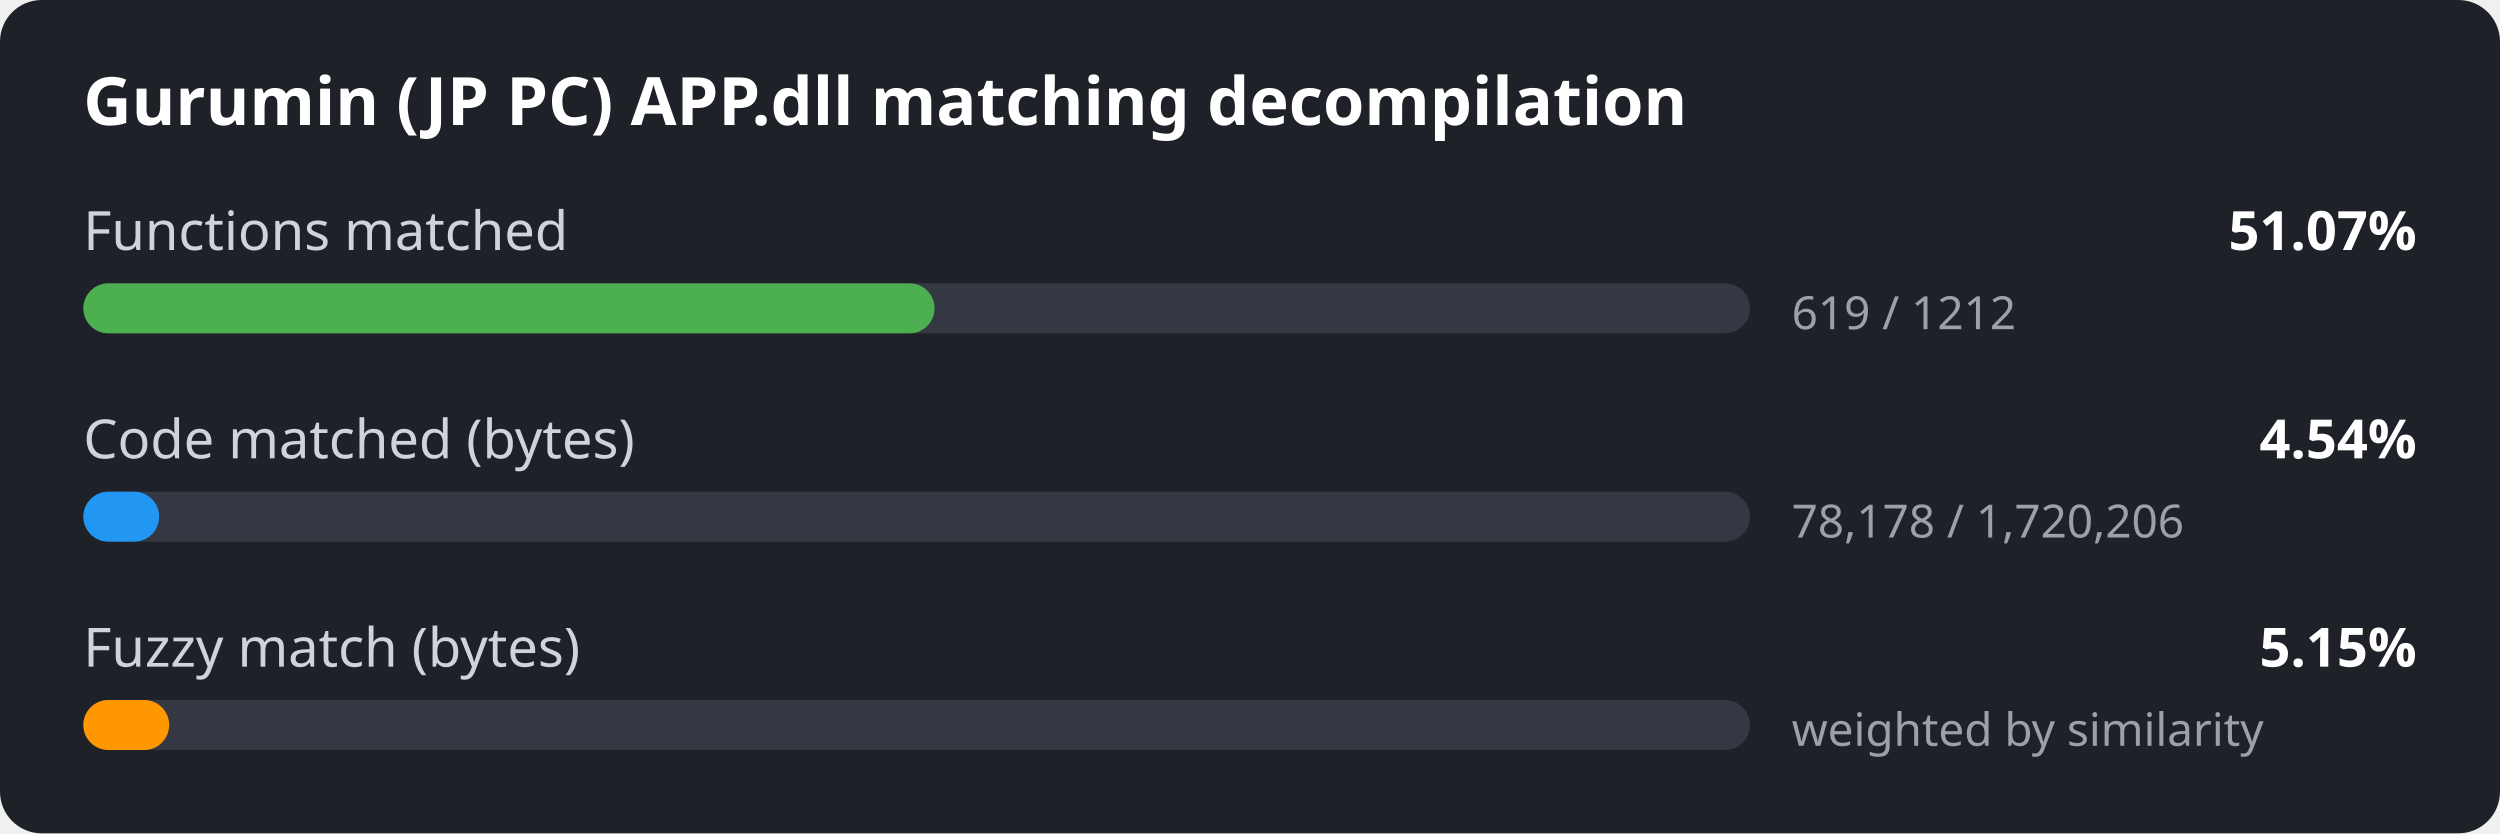
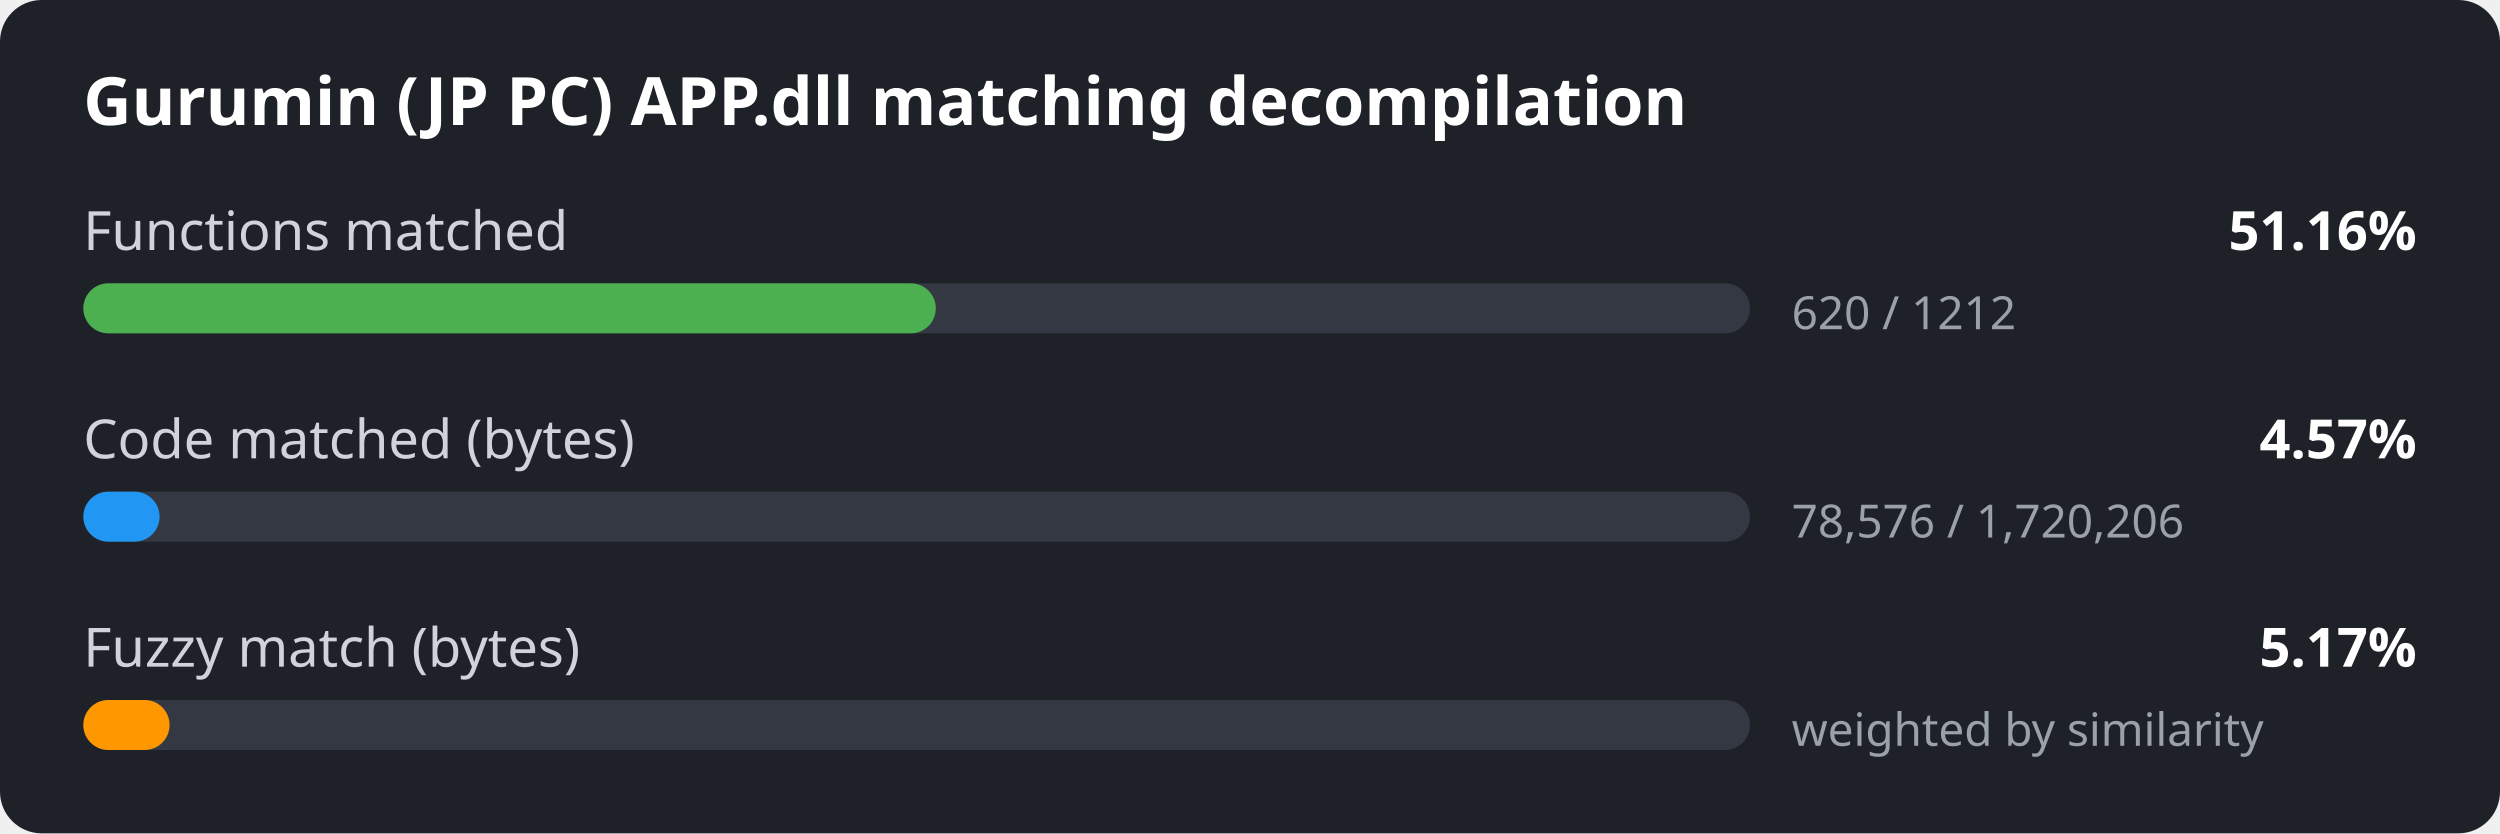
<svg xmlns="http://www.w3.org/2000/svg" width="600" height="200" viewBox="0 0 600 200">
  <style>
.bg { fill: #1e2127; }
.title { font: 600 16px sans-serif; fill: #ffffff; }
.label { font: 13px sans-serif; fill: #d0d4da; }
.value { font: 600 13px sans-serif; fill: #ffffff; }
.detail { font: 11px sans-serif; fill: #9aa1ab; }
.track { fill: #333842; }
</style>
  <rect width="600" height="200" rx="10" class="bg" />
  <text x="20" y="30" class="title">Gurumin (JP PC) APP.dll matching decompilation</text>
  <text x="20" y="60" class="label">Functions matched</text>
-   <text x="580" y="60" class="value" text-anchor="end">51.07%</text>
+   <text x="580" y="60" class="value" text-anchor="end">51.16%</text>
  <rect x="20" y="68" width="400" height="12" rx="6" class="track" />
-   <rect x="20" y="68" width="204.3" height="12" rx="6" fill="#4caf50" />
-   <text x="430" y="79" class="detail">619 / 1212</text>
+   <rect x="20" y="68" width="204.6" height="12" rx="6" fill="#4caf50" />
+   <text x="430" y="79" class="detail">620 / 1212</text>
  <text x="20" y="110" class="label">Code matched (bytes)</text>
-   <text x="580" y="110" class="value" text-anchor="end">4.54%</text>
+   <text x="580" y="110" class="value" text-anchor="end">4.57%</text>
  <rect x="20" y="118" width="400" height="12" rx="6" class="track" />
-   <rect x="20" y="118" width="18.2" height="12" rx="6" fill="#2196f3" />
-   <text x="430" y="129" class="detail">78,178 / 1,720,206</text>
+   <rect x="20" y="118" width="18.3" height="12" rx="6" fill="#2196f3" />
+   <text x="430" y="129" class="detail">78,576 / 1,720,206</text>
  <text x="20" y="160" class="label">Fuzzy match (bytes)</text>
-   <text x="580" y="160" class="value" text-anchor="end">5.15%</text>
+   <text x="580" y="160" class="value" text-anchor="end">5.17%</text>
  <rect x="20" y="168" width="400" height="12" rx="6" class="track" />
-   <rect x="20" y="168" width="20.6" height="12" rx="6" fill="#ff9800" />
+   <rect x="20" y="168" width="20.7" height="12" rx="6" fill="#ff9800" />
  <text x="430" y="179" class="detail">weighted by similarity</text>
</svg>
